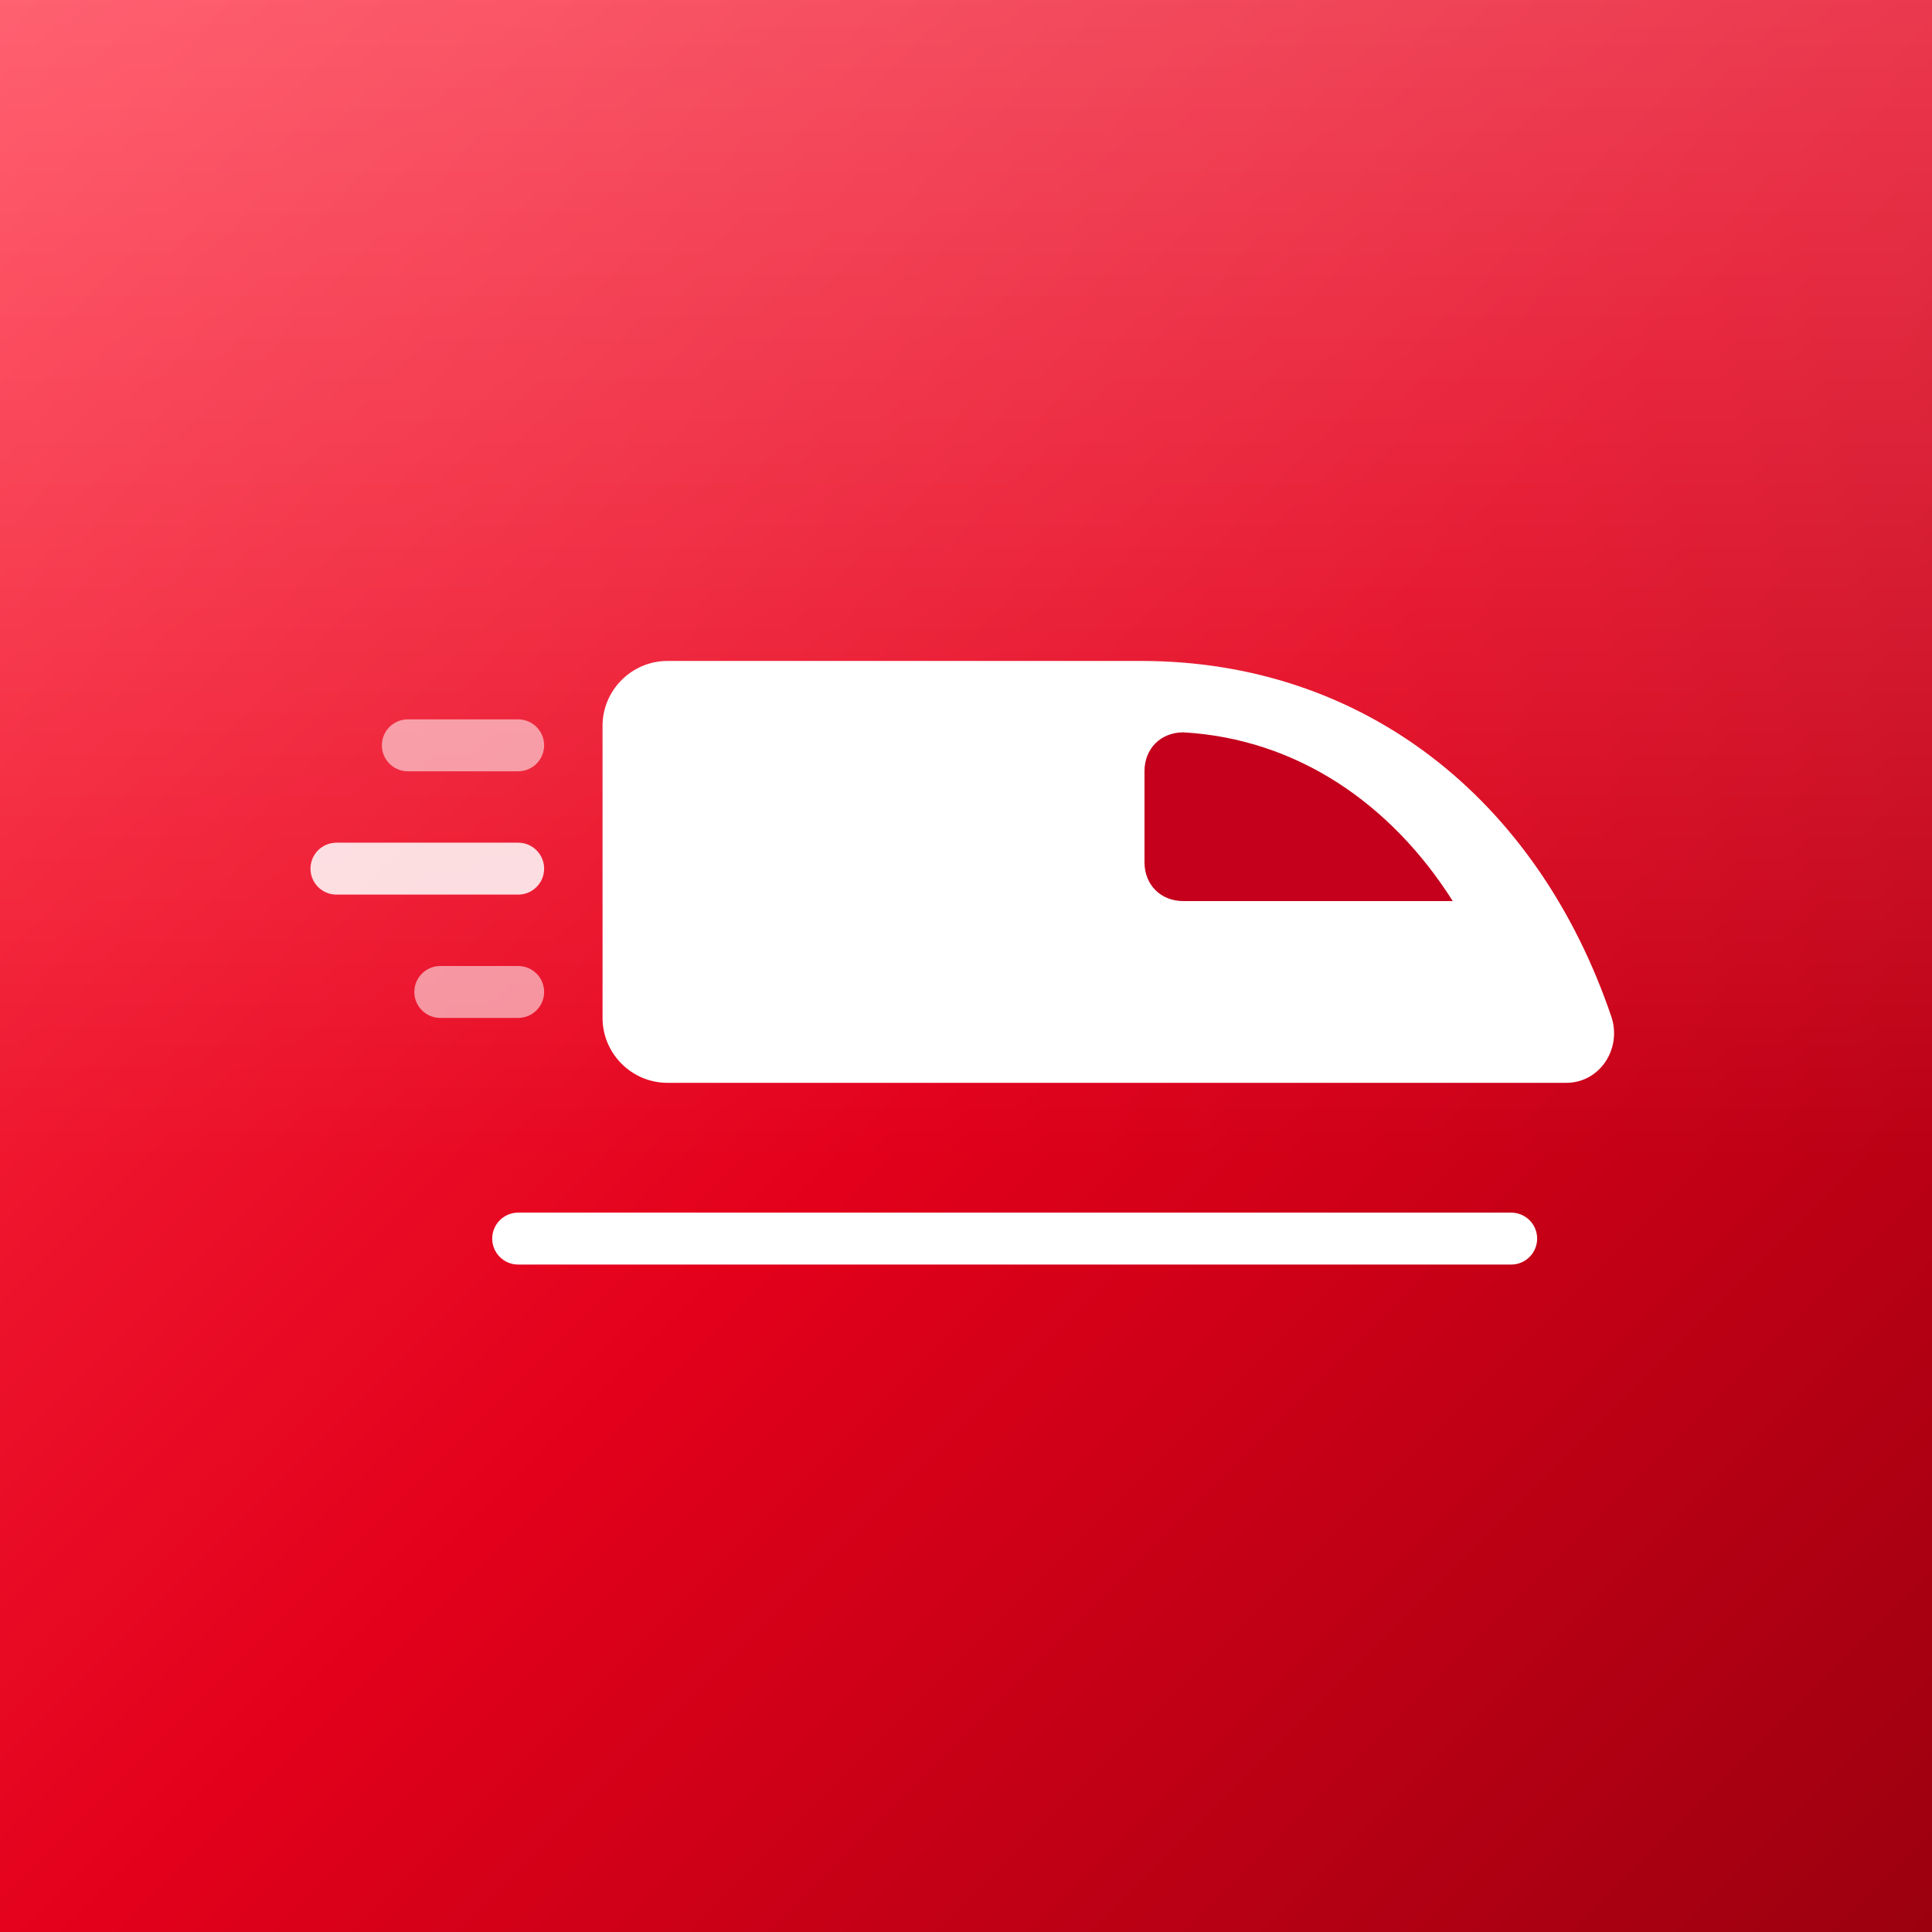
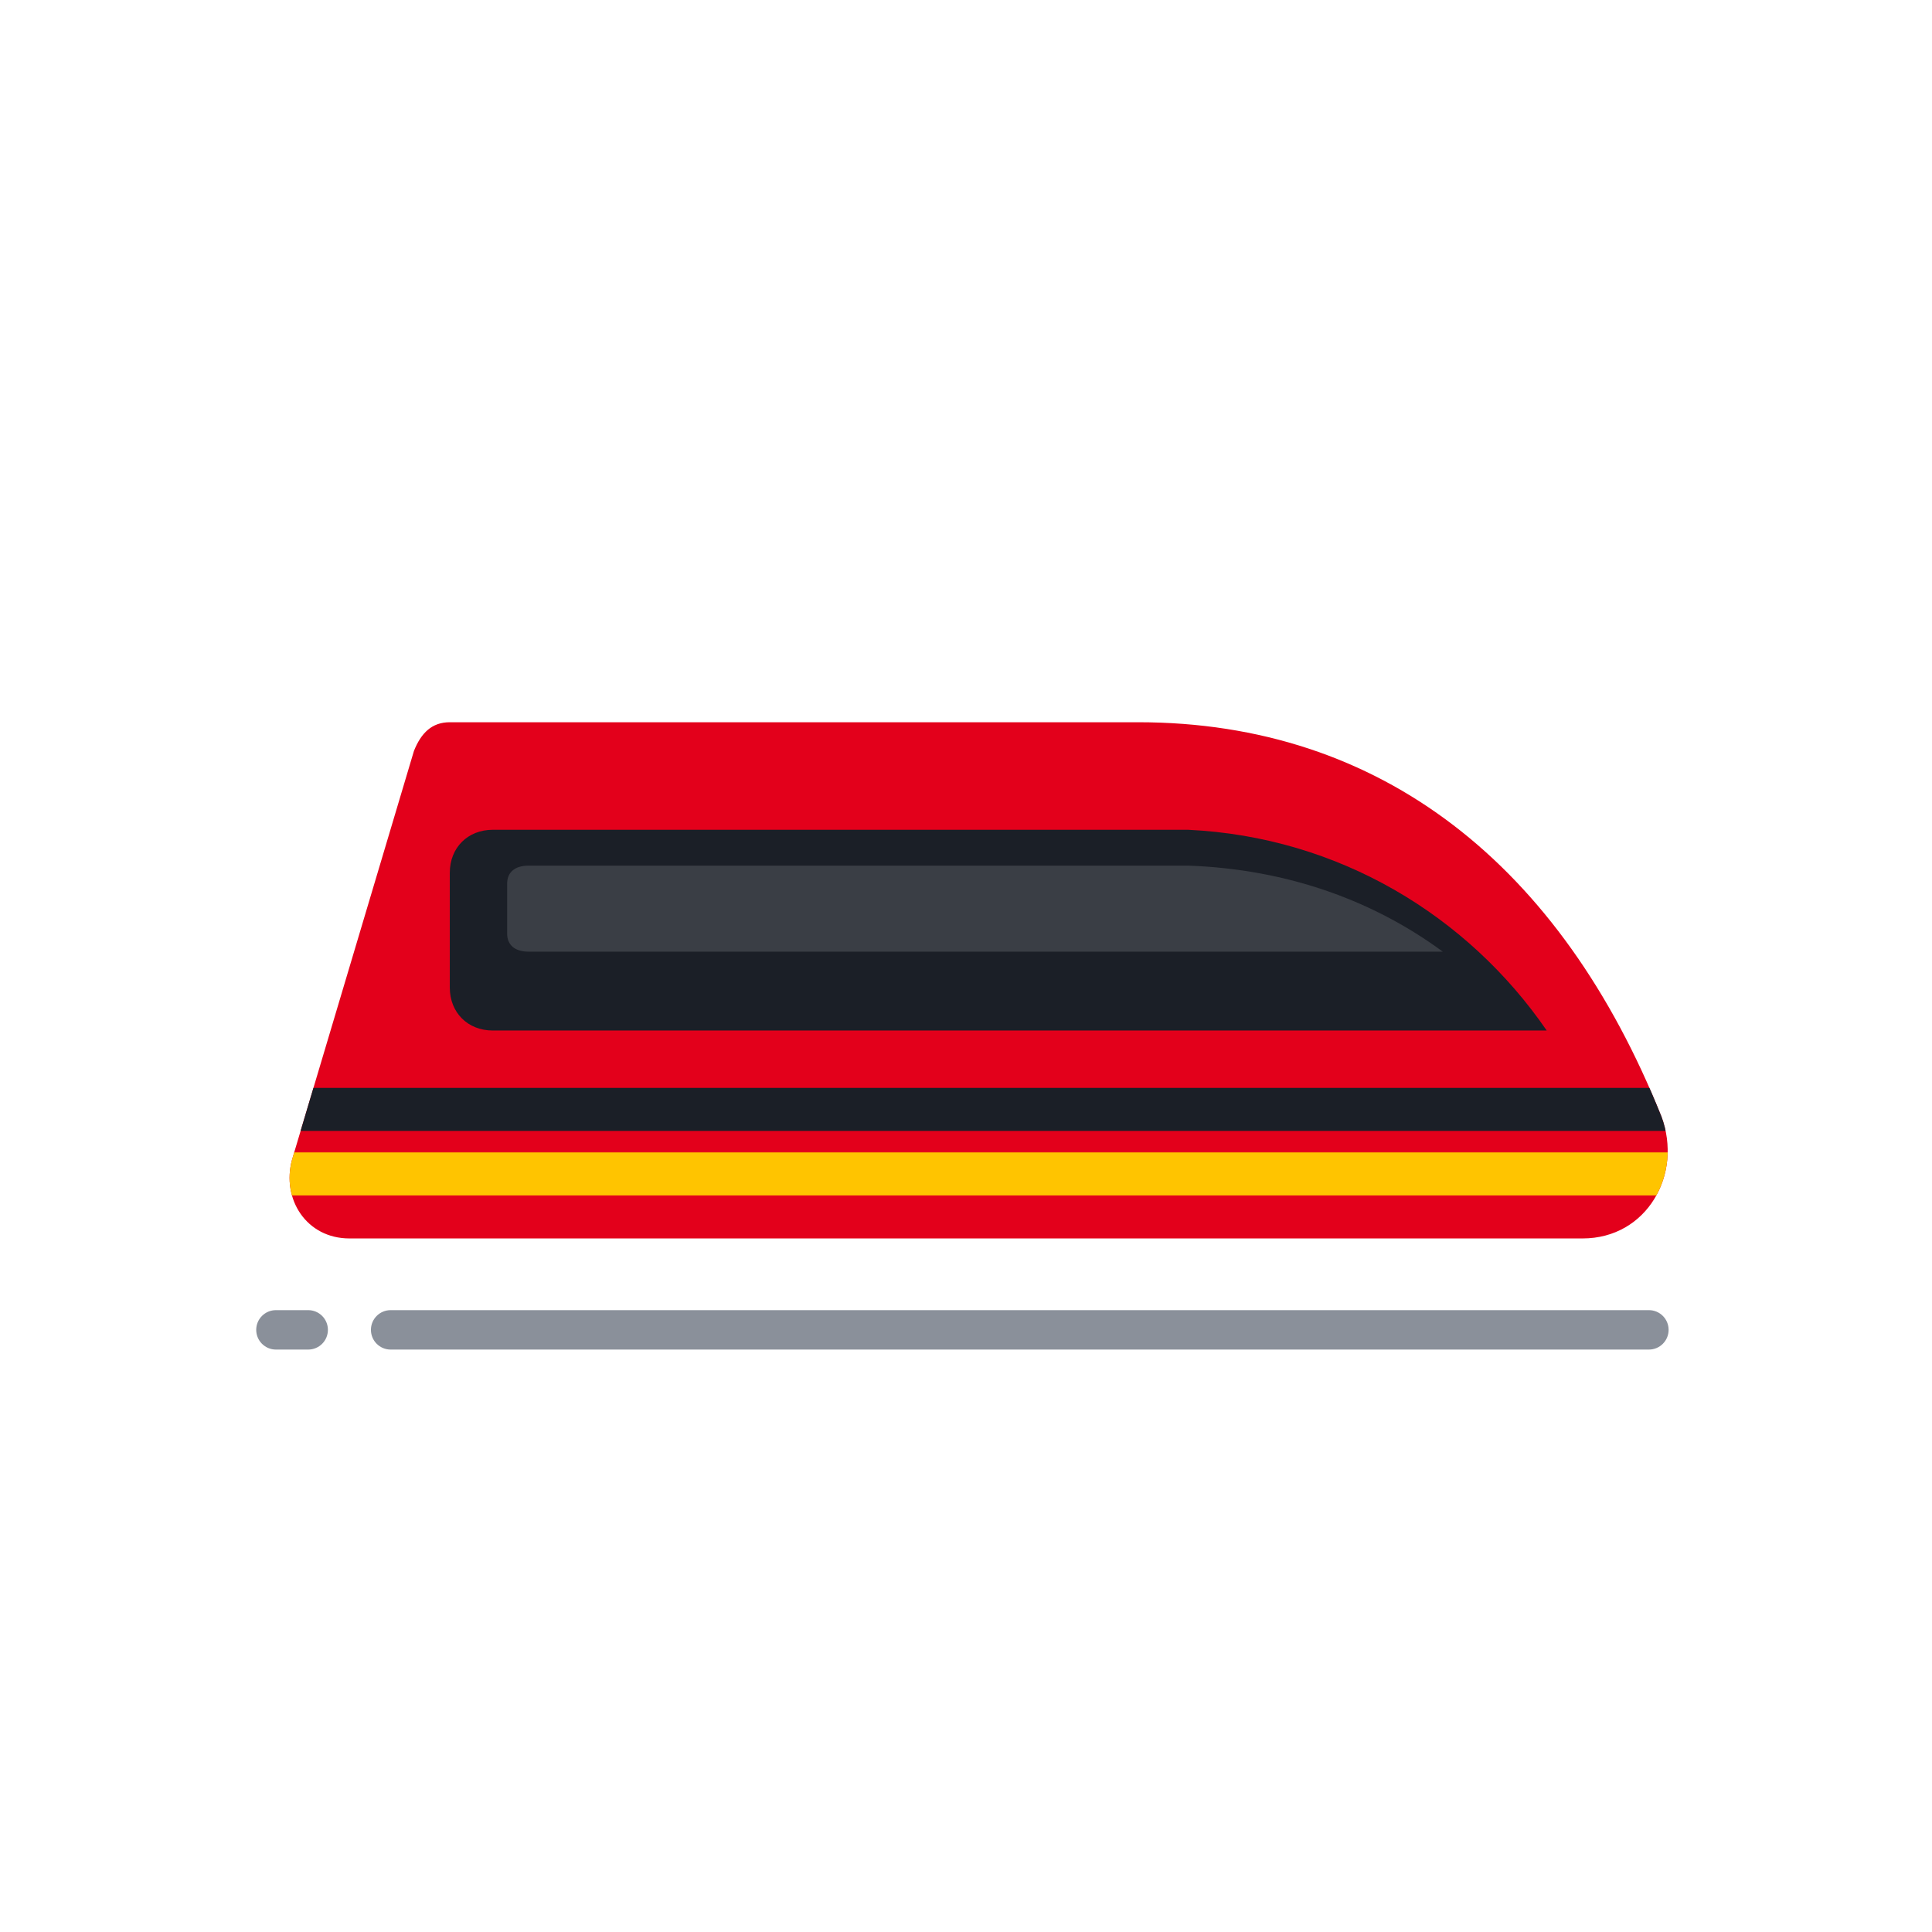
<svg xmlns="http://www.w3.org/2000/svg" viewBox="0 0 512 512" width="512" height="512">
-   <defs>
-     <linearGradient id="tsg-bg" x1="0" y1="0" x2="1" y2="1">
-       <stop offset="0" stop-color="#FF3549" />
-       <stop offset=".52" stop-color="#E3001B" />
-       <stop offset="1" stop-color="#9B000F" />
-     </linearGradient>
-     <linearGradient id="tsg-gloss" x1="0" y1="0" x2="0" y2="1">
-       <stop offset="0" stop-color="#fff" stop-opacity=".22" />
-       <stop offset=".6" stop-color="#fff" stop-opacity="0" />
-     </linearGradient>
-   </defs>
-   <rect width="512" height="512" fill="url(#tsg-bg)" />
-   <rect width="512" height="512" fill="url(#tsg-gloss)" />
-   <g transform="translate(256 256) scale(.86) translate(-256 -256)">
-     <g transform="translate(14 -34)">
-       <path d="M150 196H296C364 196 418 238 441 306C444 316 437 326 427 326H150C139 326 130 317 130 306V216C130 205 139 196 150 196Z" fill="#FFFFFF" />
-       <path d="M309 218C344 220 373 240 392 270H309C302 270 297 265 297 258V230C297 223 302 218 309 218Z" fill="#C4001C" />
-       <rect x="62" y="214" width="50" height="16" rx="8" fill="#FFFFFF" fill-opacity=".55" />
-       <rect x="40" y="252" width="72" height="16" rx="8" fill="#FFFFFF" fill-opacity=".85" />
-       <rect x="72" y="290" width="40" height="16" rx="8" fill="#FFFFFF" fill-opacity=".55" />
-       <rect x="96" y="366" width="322" height="16" rx="8" fill="#FFFFFF" />
+   <rect width="512" height="512" rx="0" fill="#FFFFFF" />
+   <g transform="translate(66.0 168.6) scale(0.95)">
+     <defs>
+       <clipPath id="tsga">
+         <path d="M56 24H248C316 24 366 64 394 134C400 150 390 168 372 168H28C16 168 9 157 12 146L46 32C48 27 51 24 56 24Z" />
+       </clipPath>
+     </defs>
+     <path d="M56 24H248C316 24 366 64 394 134C400 150 390 168 372 168H28C16 168 9 157 12 146L46 32C48 27 51 24 56 24Z" fill="#E3001B" />
+     <g clip-path="url(#tsga)">
+       <path d="M68 54H262C304 56 340 78 362 110H68C61 110 56 105 56 98V66C56 59 61 54 68 54Z" fill="#1B1F27" />
+       <path d="M78 64H262C290 65 314 74 333 88H78C74 88 72 86 72 83V69C72 66 74 64 78 64Z" fill="#FFFFFF" fill-opacity=".14" />
+       <rect x="0" y="126" width="400" height="12" fill="#1B1F27" />
+       <rect x="0" y="144" width="400" height="12" fill="#FFC400" />
    </g>
+     <rect x="34" y="188" width="362" height="11" rx="5.5" fill="#8A909A" />
+     <rect x="2" y="188" width="20" height="11" rx="5.5" fill="#8A909A" />
  </g>
</svg>
